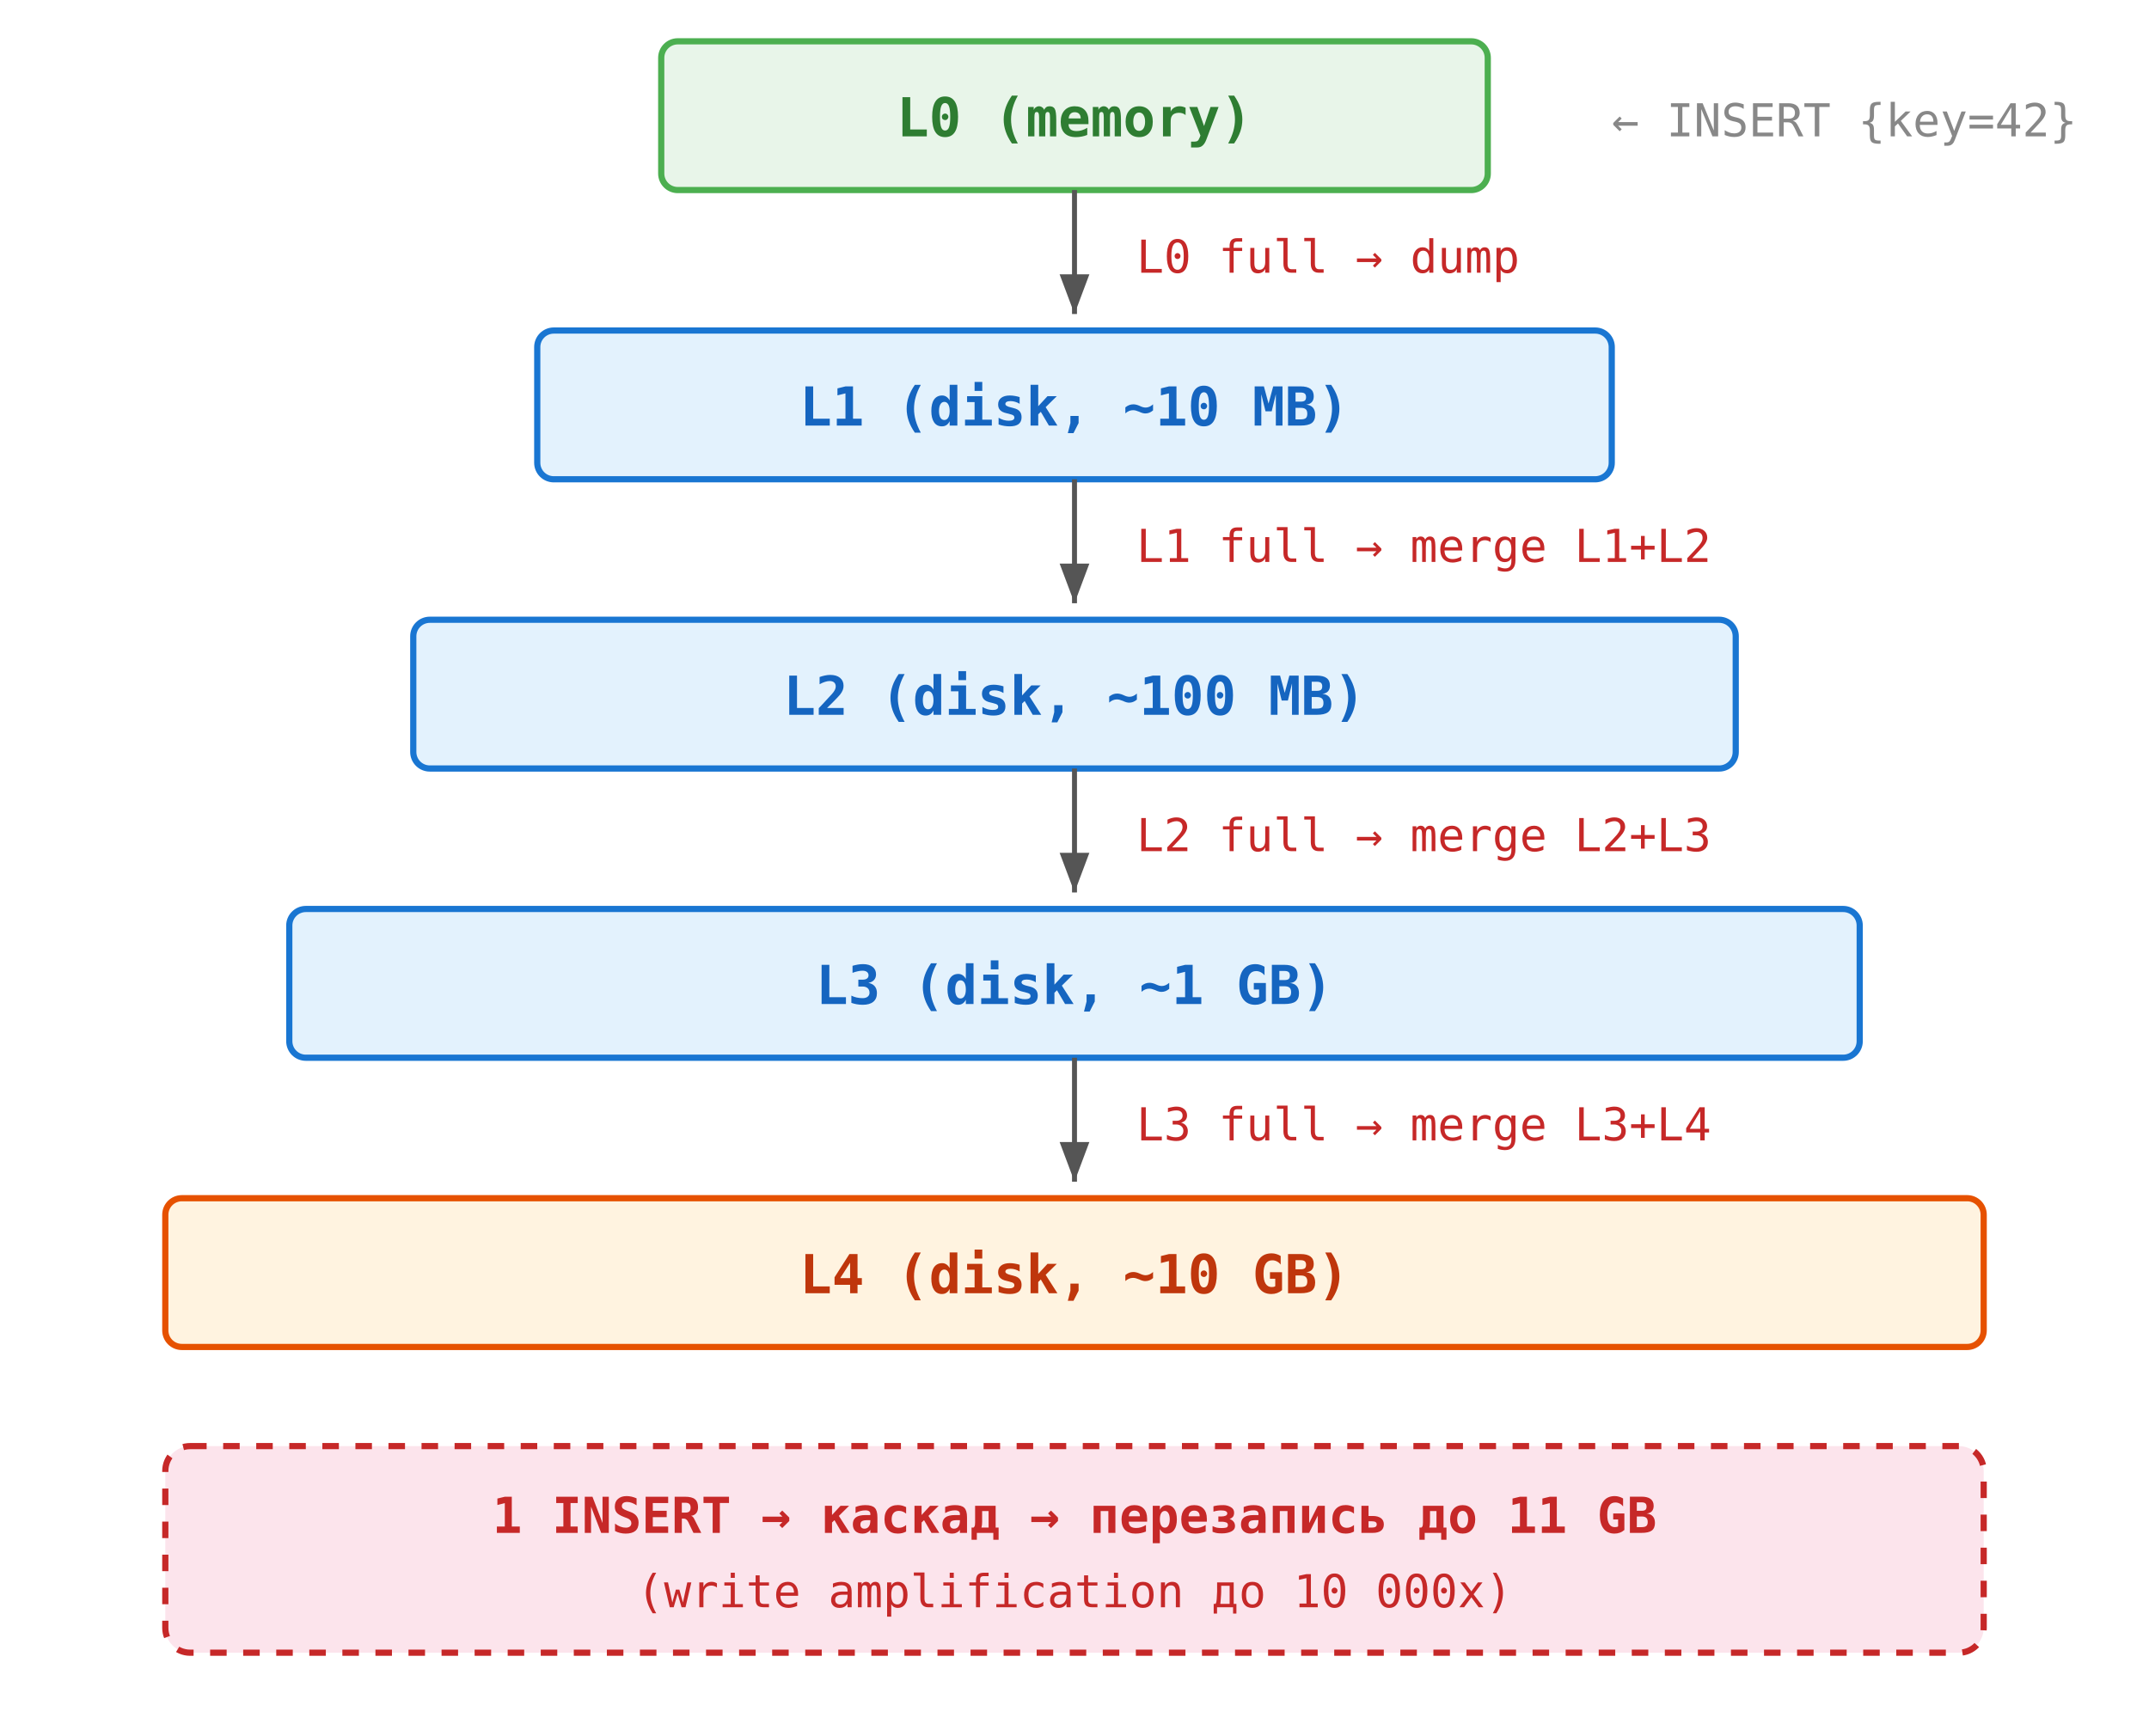
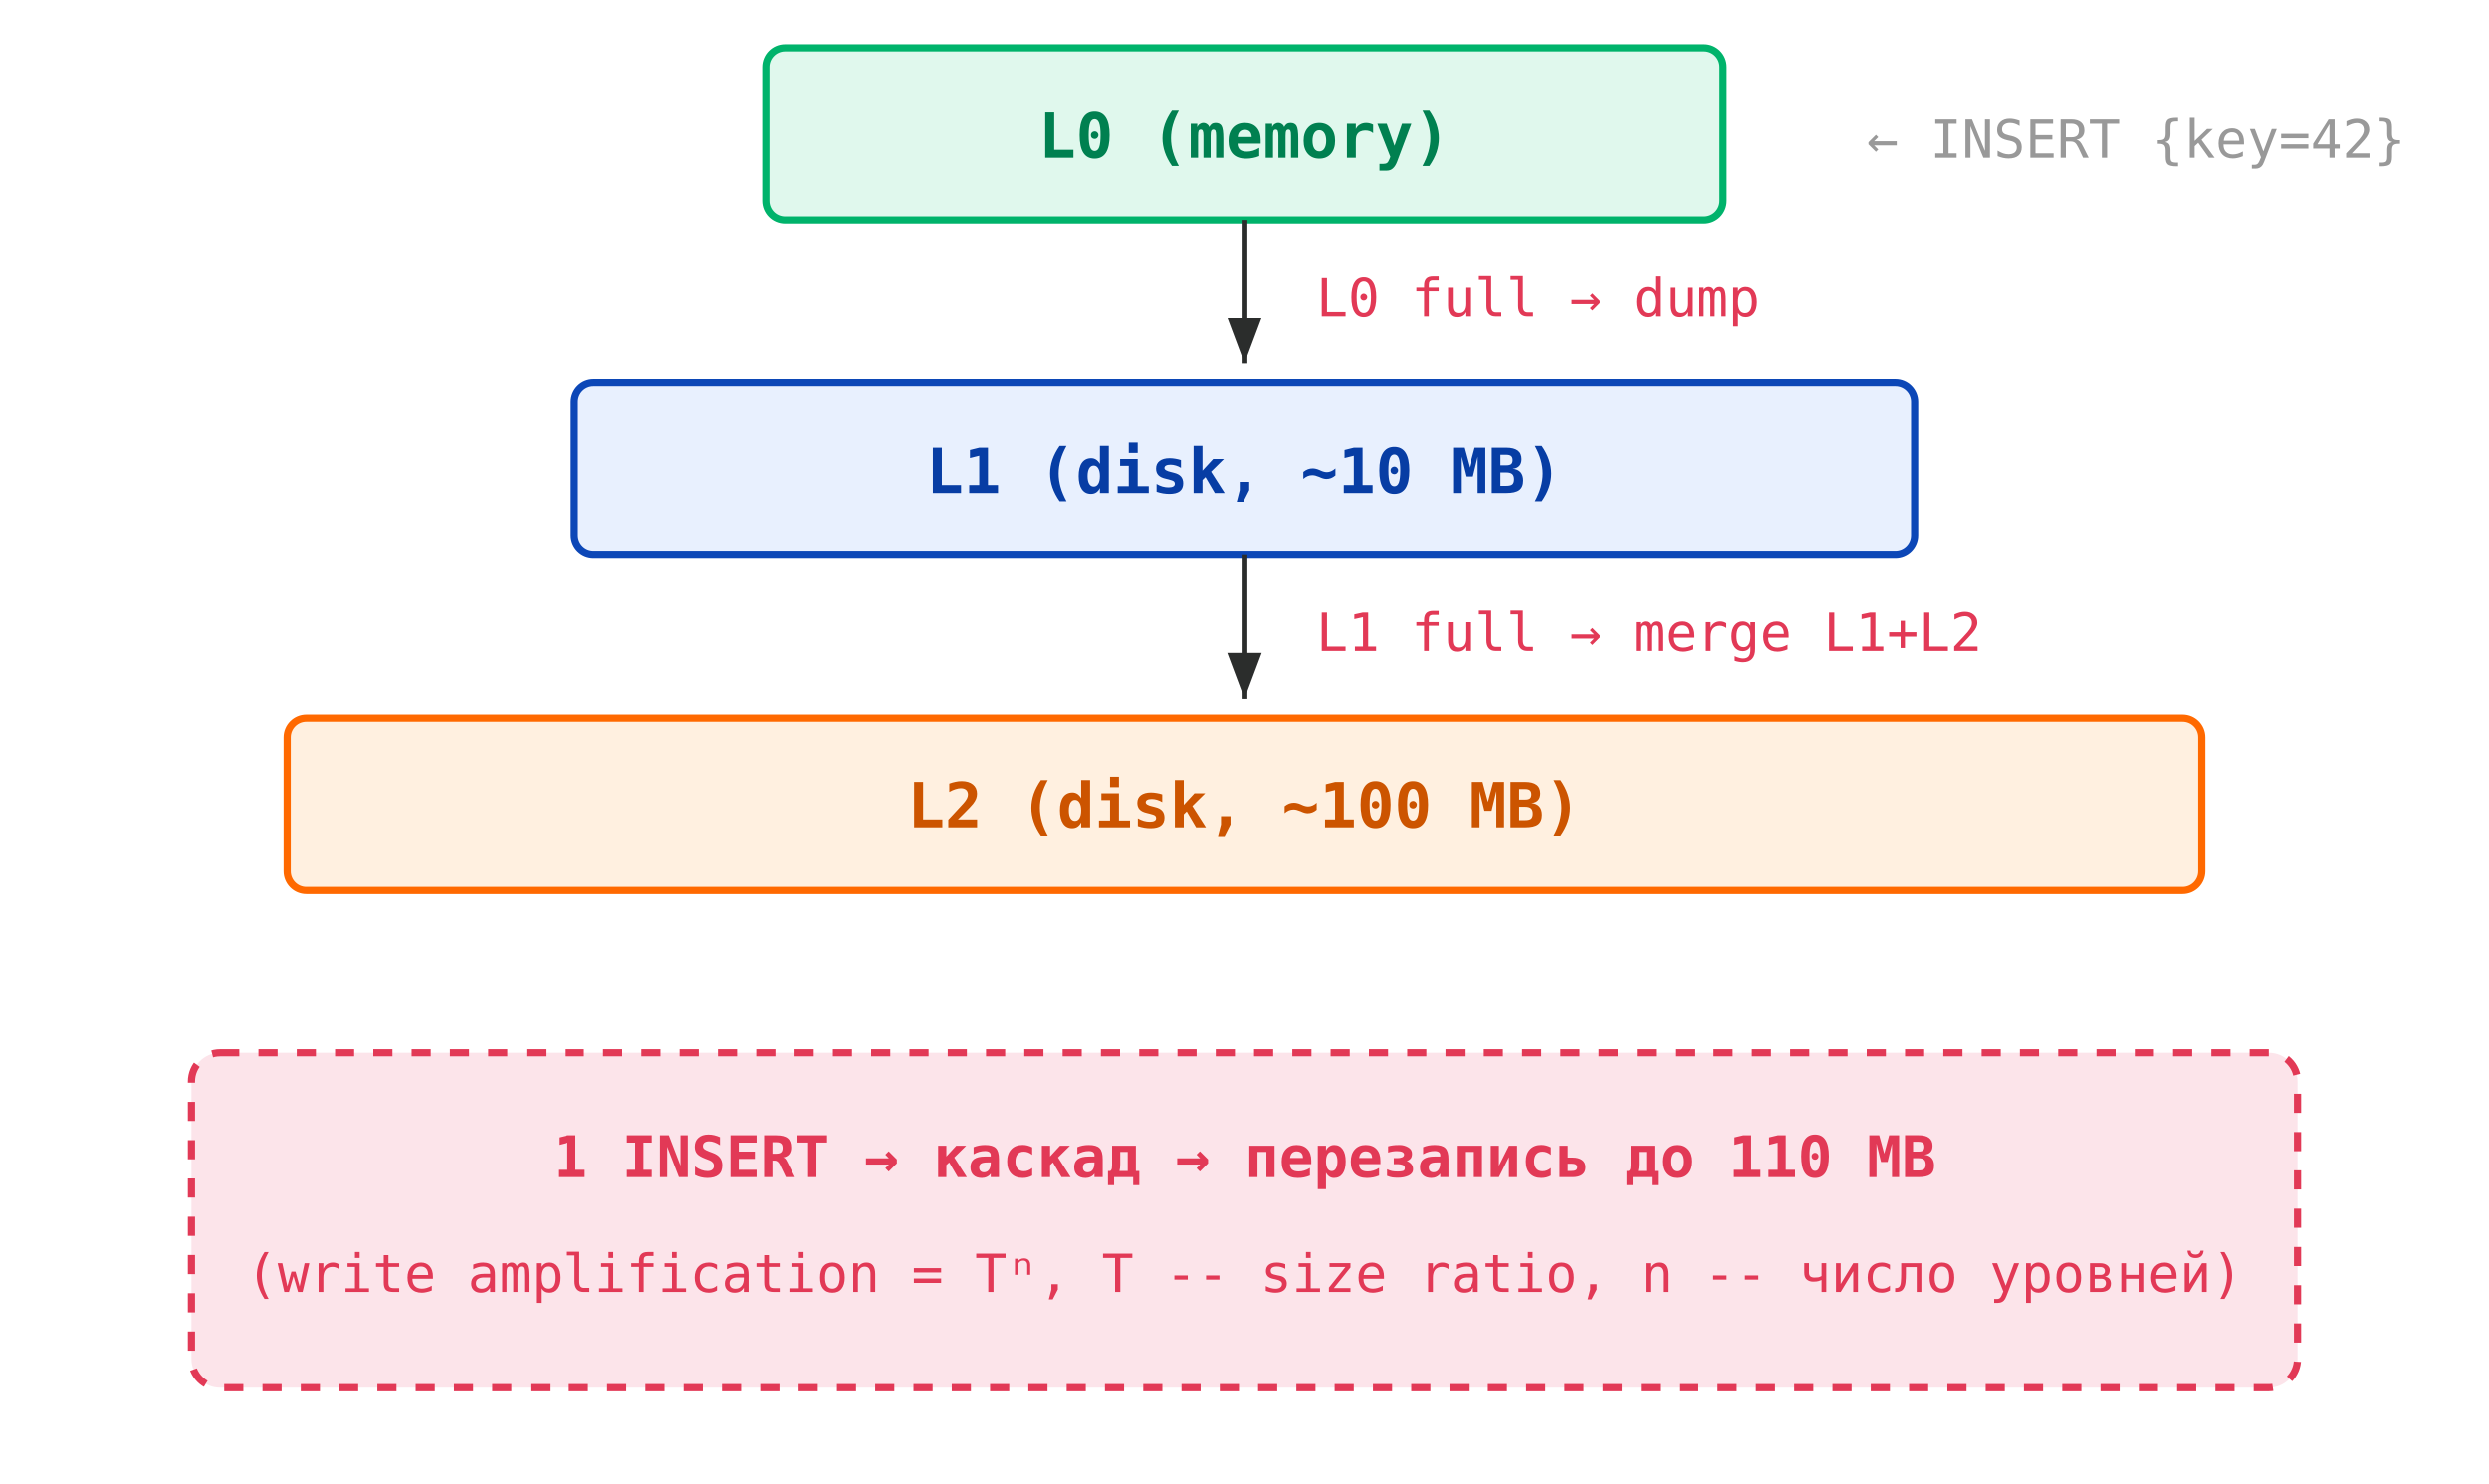
- <svg xmlns="http://www.w3.org/2000/svg" viewBox="0 0 520 420" font-family="Consolas, monospace" font-size="13">
+ <svg xmlns="http://www.w3.org/2000/svg" viewBox="0 0 520 310" font-family="Consolas, monospace" font-size="13">
  <defs>
    <marker id="arrow" markerWidth="8" markerHeight="6" refX="8" refY="3" orient="auto">
-       <path d="M0,0 L8,3 L0,6" fill="#555" />
+       <path d="M0,0 L8,3 L0,6" fill="#2B2D2C" />
    </marker>
  </defs>
-   <rect x="160" y="10" width="200" height="36" rx="4" fill="#e8f5e9" stroke="#4caf50" stroke-width="1.5" />
-   <text x="260" y="33" text-anchor="middle" font-weight="bold" fill="#2e7d32">L0 (memory)</text>
-   <text x="390" y="33" fill="#888" font-size="11">← INSERT {key=42}</text>
-   <line x1="260" y1="46" x2="260" y2="76" stroke="#555" stroke-width="1.2" marker-end="url(#arrow)" />
-   <text x="275" y="66" fill="#c62828" font-size="11">L0 full → dump</text>
-   <rect x="130" y="80" width="260" height="36" rx="4" fill="#e3f2fd" stroke="#1976d2" stroke-width="1.5" />
-   <text x="260" y="103" text-anchor="middle" font-weight="bold" fill="#1565c0">L1 (disk, ~10 MB)</text>
-   <line x1="260" y1="116" x2="260" y2="146" stroke="#555" stroke-width="1.2" marker-end="url(#arrow)" />
-   <text x="275" y="136" fill="#c62828" font-size="11">L1 full → merge L1+L2</text>
-   <rect x="100" y="150" width="320" height="36" rx="4" fill="#e3f2fd" stroke="#1976d2" stroke-width="1.5" />
-   <text x="260" y="173" text-anchor="middle" font-weight="bold" fill="#1565c0">L2 (disk, ~100 MB)</text>
-   <line x1="260" y1="186" x2="260" y2="216" stroke="#555" stroke-width="1.2" marker-end="url(#arrow)" />
-   <text x="275" y="206" fill="#c62828" font-size="11">L2 full → merge L2+L3</text>
-   <rect x="70" y="220" width="380" height="36" rx="4" fill="#e3f2fd" stroke="#1976d2" stroke-width="1.5" />
-   <text x="260" y="243" text-anchor="middle" font-weight="bold" fill="#1565c0">L3 (disk, ~1 GB)</text>
-   <line x1="260" y1="256" x2="260" y2="286" stroke="#555" stroke-width="1.2" marker-end="url(#arrow)" />
-   <text x="275" y="276" fill="#c62828" font-size="11">L3 full → merge L3+L4</text>
-   <rect x="40" y="290" width="440" height="36" rx="4" fill="#fff3e0" stroke="#e65100" stroke-width="1.5" />
-   <text x="260" y="313" text-anchor="middle" font-weight="bold" fill="#bf360c">L4 (disk, ~10 GB)</text>
-   <rect x="40" y="350" width="440" height="50" rx="6" fill="#fce4ec" stroke="#c62828" stroke-width="1.5" stroke-dasharray="4" />
-   <text x="260" y="371" text-anchor="middle" fill="#c62828" font-size="12" font-weight="bold">1 INSERT → каскад → перезапись до 11 GB</text>
-   <text x="260" y="389" text-anchor="middle" fill="#c62828" font-size="11">(write amplification до 10 000x)</text>
+   <rect x="160" y="10" width="200" height="36" rx="4" fill="#E0F8ED" stroke="#00B36B" stroke-width="1.5" />
+   <text x="260" y="33" text-anchor="middle" font-weight="bold" fill="#008050">L0 (memory)</text>
+   <text x="390" y="33" fill="#999" font-size="11">← INSERT {key=42}</text>
+   <line x1="260" y1="46" x2="260" y2="76" stroke="#2B2D2C" stroke-width="1.2" marker-end="url(#arrow)" />
+   <text x="275" y="66" fill="#E23956" font-size="11">L0 full → dump</text>
+   <rect x="120" y="80" width="280" height="36" rx="4" fill="#E8F0FE" stroke="#0C47B7" stroke-width="1.5" />
+   <text x="260" y="103" text-anchor="middle" font-weight="bold" fill="#073DA4">L1 (disk, ~10 MB)</text>
+   <line x1="260" y1="116" x2="260" y2="146" stroke="#2B2D2C" stroke-width="1.2" marker-end="url(#arrow)" />
+   <text x="275" y="136" fill="#E23956" font-size="11">L1 full → merge L1+L2</text>
+   <rect x="60" y="150" width="400" height="36" rx="4" fill="#FFF0E0" stroke="#FF6900" stroke-width="1.5" />
+   <text x="260" y="173" text-anchor="middle" font-weight="bold" fill="#CC5400">L2 (disk, ~100 MB)</text>
+   <rect x="40" y="220" width="440" height="70" rx="6" fill="#FCE4EA" stroke="#E23956" stroke-width="1.5" stroke-dasharray="4" />
+   <text x="260" y="246" text-anchor="middle" fill="#E23956" font-size="12" font-weight="bold">1 INSERT → каскад → перезапись до 110 MB</text>
+   <text x="260" y="270" text-anchor="middle" fill="#E23956" font-size="11">(write amplification = Tⁿ, T -- size ratio, n -- число уровней)</text>
</svg>
